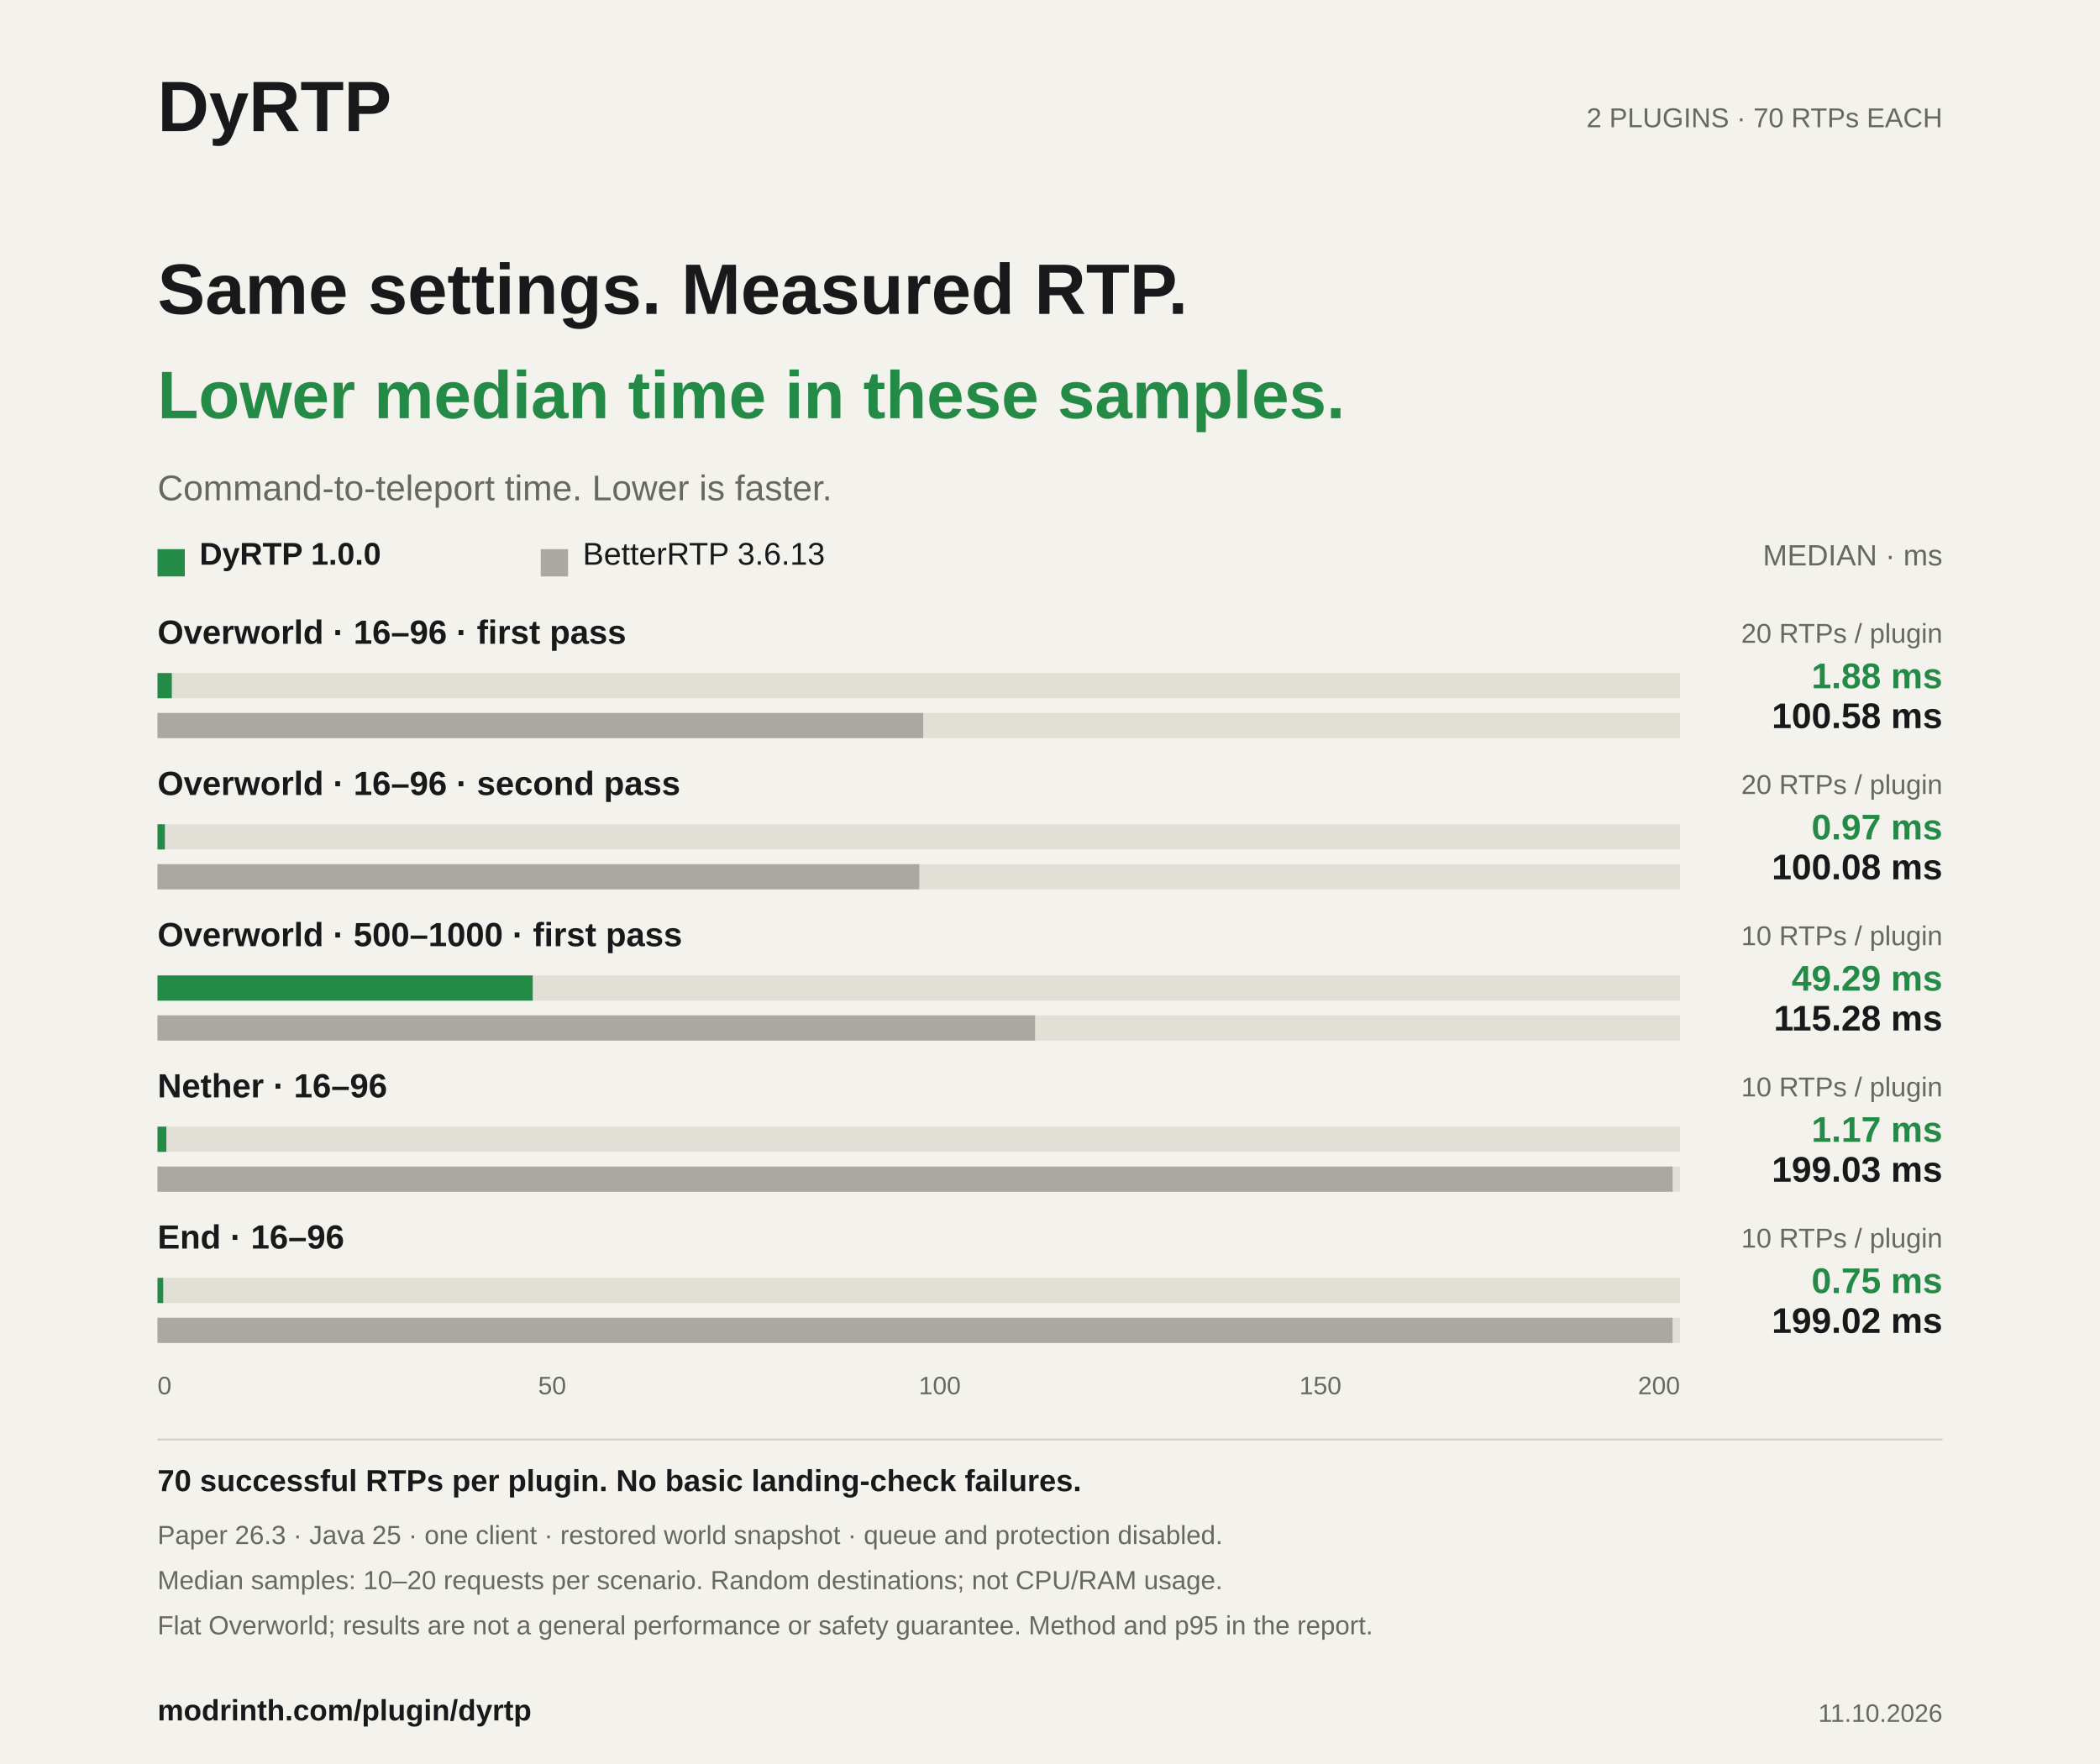
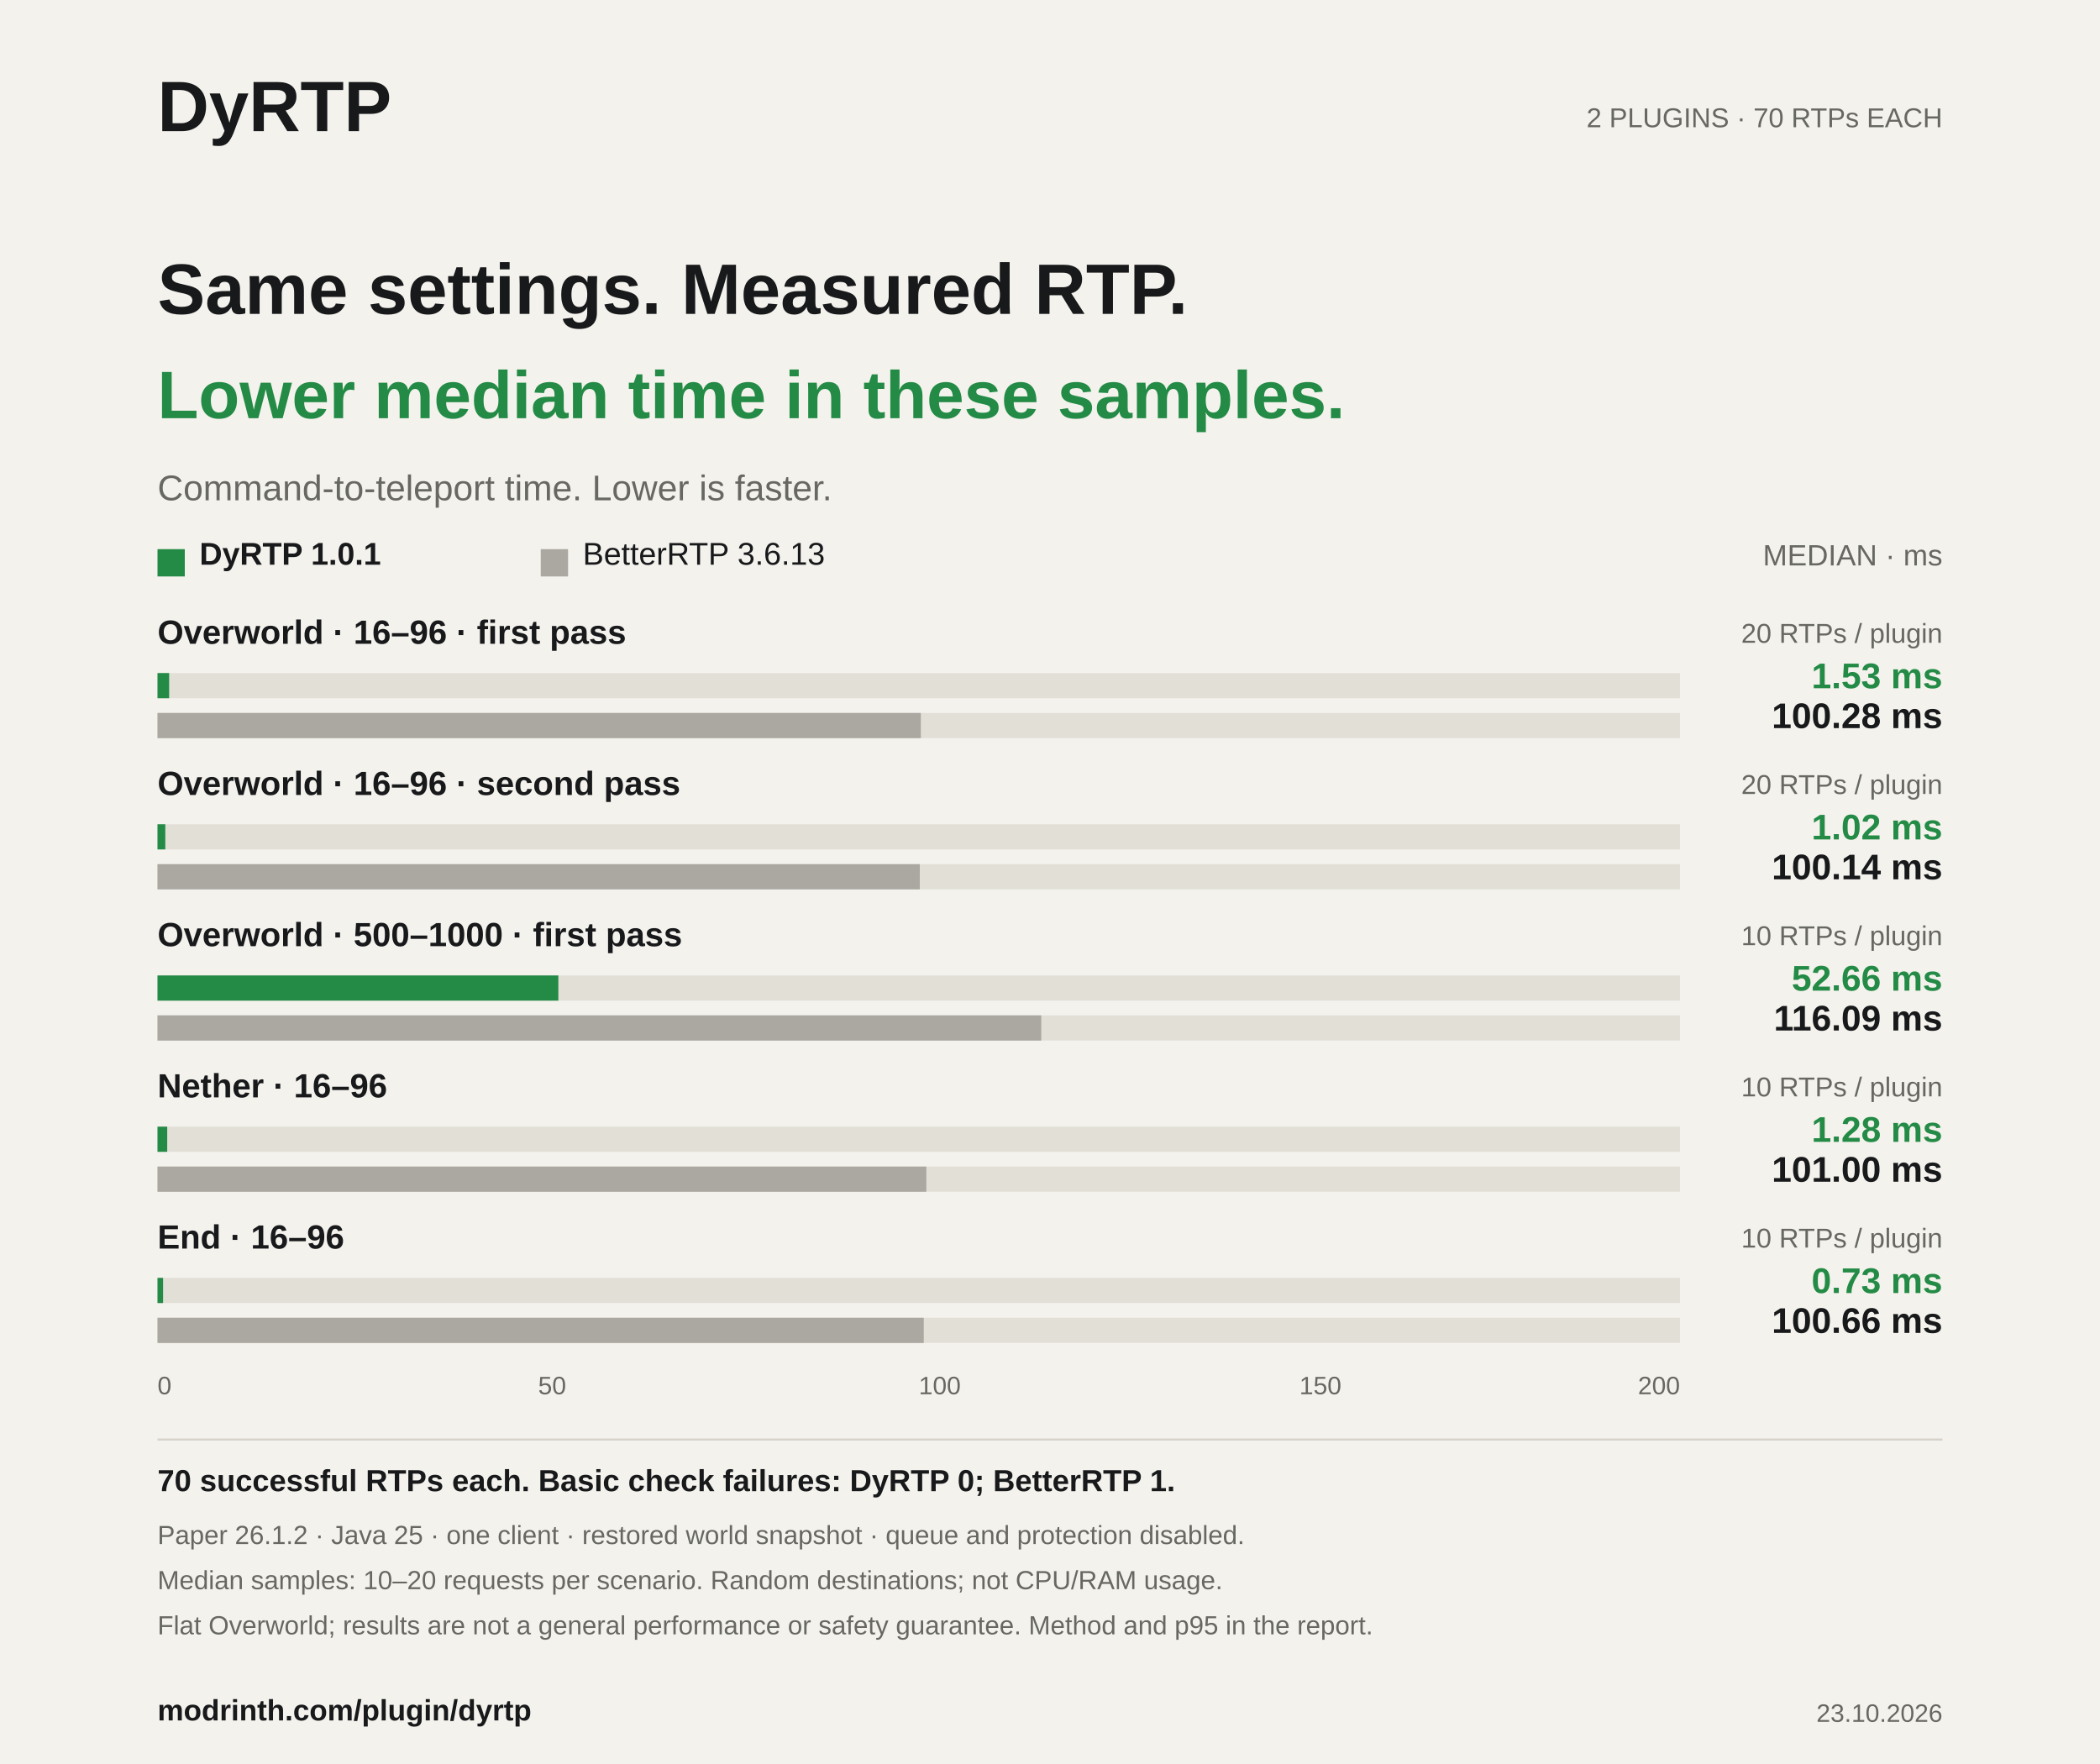
<svg xmlns="http://www.w3.org/2000/svg" width="2000" height="1680" viewBox="0 0 2000 1680">
  <rect width="2000" height="1680" fill="#f4f2ed" />
  <text x="150" y="80" fill="#18191b" font-family="Arial, sans-serif" font-size="68" font-weight="700" dominant-baseline="text-before-edge" text-anchor="start">DyRTP</text>
  <text x="1850" y="104" fill="#686862" font-family="Arial, sans-serif" font-size="26" font-weight="400" dominant-baseline="text-before-edge" text-anchor="end">2 PLUGINS · 70 RTPs EACH</text>
  <text x="150" y="254" fill="#18191b" font-family="Arial, sans-serif" font-size="68" font-weight="700" dominant-baseline="text-before-edge" text-anchor="start">Same settings. Measured RTP.</text>
  <text x="150" y="356" fill="#248b46" font-family="Arial, sans-serif" font-size="64" font-weight="700" dominant-baseline="text-before-edge" text-anchor="start">Lower median time in these samples.</text>
  <text x="150" y="454" fill="#686862" font-family="Arial, sans-serif" font-size="34" font-weight="400" dominant-baseline="text-before-edge" text-anchor="start">Command-to-teleport time. Lower is faster.</text>
  <rect x="150" y="523" width="26.000" height="26" fill="#248b46" />
-   <text x="190" y="518" fill="#18191b" font-family="Arial, sans-serif" font-size="30" font-weight="700" dominant-baseline="text-before-edge" text-anchor="start">DyRTP 1.0.0</text>
+   <text x="190" y="518" fill="#18191b" font-family="Arial, sans-serif" font-size="30" font-weight="700" dominant-baseline="text-before-edge" text-anchor="start">DyRTP 1.0.1</text>
  <rect x="515" y="523" width="26.000" height="26" fill="#aaa8a0" />
  <text x="555" y="518" fill="#18191b" font-family="Arial, sans-serif" font-size="30" font-weight="400" dominant-baseline="text-before-edge" text-anchor="start">BetterRTP 3.6.13</text>
  <text x="1850" y="520" fill="#686862" font-family="Arial, sans-serif" font-size="28" font-weight="400" dominant-baseline="text-before-edge" text-anchor="end">MEDIAN · ms</text>
  <text x="150" y="592" fill="#18191b" font-family="Arial, sans-serif" font-size="32" font-weight="700" dominant-baseline="text-before-edge" text-anchor="start">Overworld · 16–96 · first pass</text>
  <text x="1850" y="595" fill="#686862" font-family="Arial, sans-serif" font-size="26" font-weight="400" dominant-baseline="text-before-edge" text-anchor="end">20 RTPs / plugin</text>
  <rect x="150" y="641" width="1450.000" height="24" fill="#e2dfd7" />
-   <rect x="150" y="641" width="13.644" height="24" fill="#248b46" />
-   <text x="1850" y="633" fill="#248b46" font-family="Arial, sans-serif" font-size="34" font-weight="700" dominant-baseline="text-before-edge" text-anchor="end">1.88 ms</text>
+   <rect x="150" y="641" width="11.100" height="24" fill="#248b46" />
+   <text x="1850" y="633" fill="#248b46" font-family="Arial, sans-serif" font-size="34" font-weight="700" dominant-baseline="text-before-edge" text-anchor="end">1.53 ms</text>
  <rect x="150" y="679" width="1450.000" height="24" fill="#e2dfd7" />
-   <rect x="150" y="679" width="729.234" height="24" fill="#aaa8a0" />
-   <text x="1850" y="671" fill="#18191b" font-family="Arial, sans-serif" font-size="34" font-weight="700" dominant-baseline="text-before-edge" text-anchor="end">100.58 ms</text>
+   <rect x="150" y="679" width="726.994" height="24" fill="#aaa8a0" />
+   <text x="1850" y="671" fill="#18191b" font-family="Arial, sans-serif" font-size="34" font-weight="700" dominant-baseline="text-before-edge" text-anchor="end">100.28 ms</text>
  <text x="150" y="736" fill="#18191b" font-family="Arial, sans-serif" font-size="32" font-weight="700" dominant-baseline="text-before-edge" text-anchor="start">Overworld · 16–96 · second pass</text>
  <text x="1850" y="739" fill="#686862" font-family="Arial, sans-serif" font-size="26" font-weight="400" dominant-baseline="text-before-edge" text-anchor="end">20 RTPs / plugin</text>
  <rect x="150" y="785" width="1450.000" height="24" fill="#e2dfd7" />
-   <rect x="150" y="785" width="7.003" height="24" fill="#248b46" />
-   <text x="1850" y="777" fill="#248b46" font-family="Arial, sans-serif" font-size="34" font-weight="700" dominant-baseline="text-before-edge" text-anchor="end">0.97 ms</text>
+   <rect x="150" y="785" width="7.417" height="24" fill="#248b46" />
+   <text x="1850" y="777" fill="#248b46" font-family="Arial, sans-serif" font-size="34" font-weight="700" dominant-baseline="text-before-edge" text-anchor="end">1.02 ms</text>
  <rect x="150" y="823" width="1450.000" height="24" fill="#e2dfd7" />
-   <rect x="150" y="823" width="725.551" height="24" fill="#aaa8a0" />
-   <text x="1850" y="815" fill="#18191b" font-family="Arial, sans-serif" font-size="34" font-weight="700" dominant-baseline="text-before-edge" text-anchor="end">100.08 ms</text>
+   <rect x="150" y="823" width="726.000" height="24" fill="#aaa8a0" />
+   <text x="1850" y="815" fill="#18191b" font-family="Arial, sans-serif" font-size="34" font-weight="700" dominant-baseline="text-before-edge" text-anchor="end">100.14 ms</text>
  <text x="150" y="880" fill="#18191b" font-family="Arial, sans-serif" font-size="32" font-weight="700" dominant-baseline="text-before-edge" text-anchor="start">Overworld · 500–1000 · first pass</text>
  <text x="1850" y="883" fill="#686862" font-family="Arial, sans-serif" font-size="26" font-weight="400" dominant-baseline="text-before-edge" text-anchor="end">10 RTPs / plugin</text>
  <rect x="150" y="929" width="1450.000" height="24" fill="#e2dfd7" />
-   <rect x="150" y="929" width="357.360" height="24" fill="#248b46" />
-   <text x="1850" y="921" fill="#248b46" font-family="Arial, sans-serif" font-size="34" font-weight="700" dominant-baseline="text-before-edge" text-anchor="end">49.29 ms</text>
+   <rect x="150" y="929" width="381.771" height="24" fill="#248b46" />
+   <text x="1850" y="921" fill="#248b46" font-family="Arial, sans-serif" font-size="34" font-weight="700" dominant-baseline="text-before-edge" text-anchor="end">52.66 ms</text>
  <rect x="150" y="967" width="1450.000" height="24" fill="#e2dfd7" />
-   <rect x="150" y="967" width="835.773" height="24" fill="#aaa8a0" />
-   <text x="1850" y="959" fill="#18191b" font-family="Arial, sans-serif" font-size="34" font-weight="700" dominant-baseline="text-before-edge" text-anchor="end">115.28 ms</text>
+   <rect x="150" y="967" width="841.660" height="24" fill="#aaa8a0" />
+   <text x="1850" y="959" fill="#18191b" font-family="Arial, sans-serif" font-size="34" font-weight="700" dominant-baseline="text-before-edge" text-anchor="end">116.09 ms</text>
  <text x="150" y="1024" fill="#18191b" font-family="Arial, sans-serif" font-size="32" font-weight="700" dominant-baseline="text-before-edge" text-anchor="start">Nether · 16–96</text>
  <text x="1850" y="1027" fill="#686862" font-family="Arial, sans-serif" font-size="26" font-weight="400" dominant-baseline="text-before-edge" text-anchor="end">10 RTPs / plugin</text>
  <rect x="150" y="1073" width="1450.000" height="24" fill="#e2dfd7" />
-   <rect x="150" y="1073" width="8.453" height="24" fill="#248b46" />
-   <text x="1850" y="1065" fill="#248b46" font-family="Arial, sans-serif" font-size="34" font-weight="700" dominant-baseline="text-before-edge" text-anchor="end">1.17 ms</text>
+   <rect x="150" y="1073" width="9.251" height="24" fill="#248b46" />
+   <text x="1850" y="1065" fill="#248b46" font-family="Arial, sans-serif" font-size="34" font-weight="700" dominant-baseline="text-before-edge" text-anchor="end">1.28 ms</text>
  <rect x="150" y="1111" width="1450.000" height="24" fill="#e2dfd7" />
-   <rect x="150" y="1111" width="1442.967" height="24" fill="#aaa8a0" />
-   <text x="1850" y="1103" fill="#18191b" font-family="Arial, sans-serif" font-size="34" font-weight="700" dominant-baseline="text-before-edge" text-anchor="end">199.03 ms</text>
+   <rect x="150" y="1111" width="732.236" height="24" fill="#aaa8a0" />
+   <text x="1850" y="1103" fill="#18191b" font-family="Arial, sans-serif" font-size="34" font-weight="700" dominant-baseline="text-before-edge" text-anchor="end">101.00 ms</text>
  <text x="150" y="1168" fill="#18191b" font-family="Arial, sans-serif" font-size="32" font-weight="700" dominant-baseline="text-before-edge" text-anchor="start">End · 16–96</text>
  <text x="1850" y="1171" fill="#686862" font-family="Arial, sans-serif" font-size="26" font-weight="400" dominant-baseline="text-before-edge" text-anchor="end">10 RTPs / plugin</text>
  <rect x="150" y="1217" width="1450.000" height="24" fill="#e2dfd7" />
-   <rect x="150" y="1217" width="5.409" height="24" fill="#248b46" />
-   <text x="1850" y="1209" fill="#248b46" font-family="Arial, sans-serif" font-size="34" font-weight="700" dominant-baseline="text-before-edge" text-anchor="end">0.75 ms</text>
+   <rect x="150" y="1217" width="5.314" height="24" fill="#248b46" />
+   <text x="1850" y="1209" fill="#248b46" font-family="Arial, sans-serif" font-size="34" font-weight="700" dominant-baseline="text-before-edge" text-anchor="end">0.73 ms</text>
  <rect x="150" y="1255" width="1450.000" height="24" fill="#e2dfd7" />
-   <rect x="150" y="1255" width="1442.909" height="24" fill="#aaa8a0" />
-   <text x="1850" y="1247" fill="#18191b" font-family="Arial, sans-serif" font-size="34" font-weight="700" dominant-baseline="text-before-edge" text-anchor="end">199.02 ms</text>
+   <rect x="150" y="1255" width="729.771" height="24" fill="#aaa8a0" />
+   <text x="1850" y="1247" fill="#18191b" font-family="Arial, sans-serif" font-size="34" font-weight="700" dominant-baseline="text-before-edge" text-anchor="end">100.66 ms</text>
  <text x="150.0" y="1312" fill="#686862" font-family="Arial, sans-serif" font-size="24" font-weight="400" dominant-baseline="text-before-edge" text-anchor="start">0</text>
  <text x="512.5" y="1312" fill="#686862" font-family="Arial, sans-serif" font-size="24" font-weight="400" dominant-baseline="text-before-edge" text-anchor="start">50</text>
  <text x="875.0" y="1312" fill="#686862" font-family="Arial, sans-serif" font-size="24" font-weight="400" dominant-baseline="text-before-edge" text-anchor="start">100</text>
  <text x="1237.5" y="1312" fill="#686862" font-family="Arial, sans-serif" font-size="24" font-weight="400" dominant-baseline="text-before-edge" text-anchor="start">150</text>
  <text x="1600.0" y="1312" fill="#686862" font-family="Arial, sans-serif" font-size="24" font-weight="400" dominant-baseline="text-before-edge" text-anchor="end">200</text>
  <rect x="150" y="1370" width="1700.000" height="2" fill="#d7d3cb" />
-   <text x="150" y="1401" fill="#18191b" font-family="Arial, sans-serif" font-size="29" font-weight="700" dominant-baseline="text-before-edge" text-anchor="start">70 successful RTPs per plugin. No basic landing-check failures.</text>
-   <text x="150" y="1454" fill="#686862" font-family="Arial, sans-serif" font-size="25" font-weight="400" dominant-baseline="text-before-edge" text-anchor="start">Paper 26.3 · Java 25 · one client · restored world snapshot · queue and protection disabled.</text>
+   <text x="150" y="1401" fill="#18191b" font-family="Arial, sans-serif" font-size="29" font-weight="700" dominant-baseline="text-before-edge" text-anchor="start">70 successful RTPs each. Basic check failures: DyRTP 0; BetterRTP 1.</text>
+   <text x="150" y="1454" fill="#686862" font-family="Arial, sans-serif" font-size="25" font-weight="400" dominant-baseline="text-before-edge" text-anchor="start">Paper 26.1.2 · Java 25 · one client · restored world snapshot · queue and protection disabled.</text>
  <text x="150" y="1497" fill="#686862" font-family="Arial, sans-serif" font-size="25" font-weight="400" dominant-baseline="text-before-edge" text-anchor="start">Median samples: 10–20 requests per scenario. Random destinations; not CPU/RAM usage.</text>
  <text x="150" y="1540" fill="#686862" font-family="Arial, sans-serif" font-size="25" font-weight="400" dominant-baseline="text-before-edge" text-anchor="start">Flat Overworld; results are not a general performance or safety guarantee. Method and p95 in the report.</text>
  <text x="150" y="1620" fill="#18191b" font-family="Arial, sans-serif" font-size="28" font-weight="700" dominant-baseline="text-before-edge" text-anchor="start">modrinth.com/plugin/dyrtp</text>
-   <text x="1850" y="1624" fill="#686862" font-family="Arial, sans-serif" font-size="24" font-weight="400" dominant-baseline="text-before-edge" text-anchor="end">11.10.2026</text>
+   <text x="1850" y="1624" fill="#686862" font-family="Arial, sans-serif" font-size="24" font-weight="400" dominant-baseline="text-before-edge" text-anchor="end">23.10.2026</text>
</svg>
